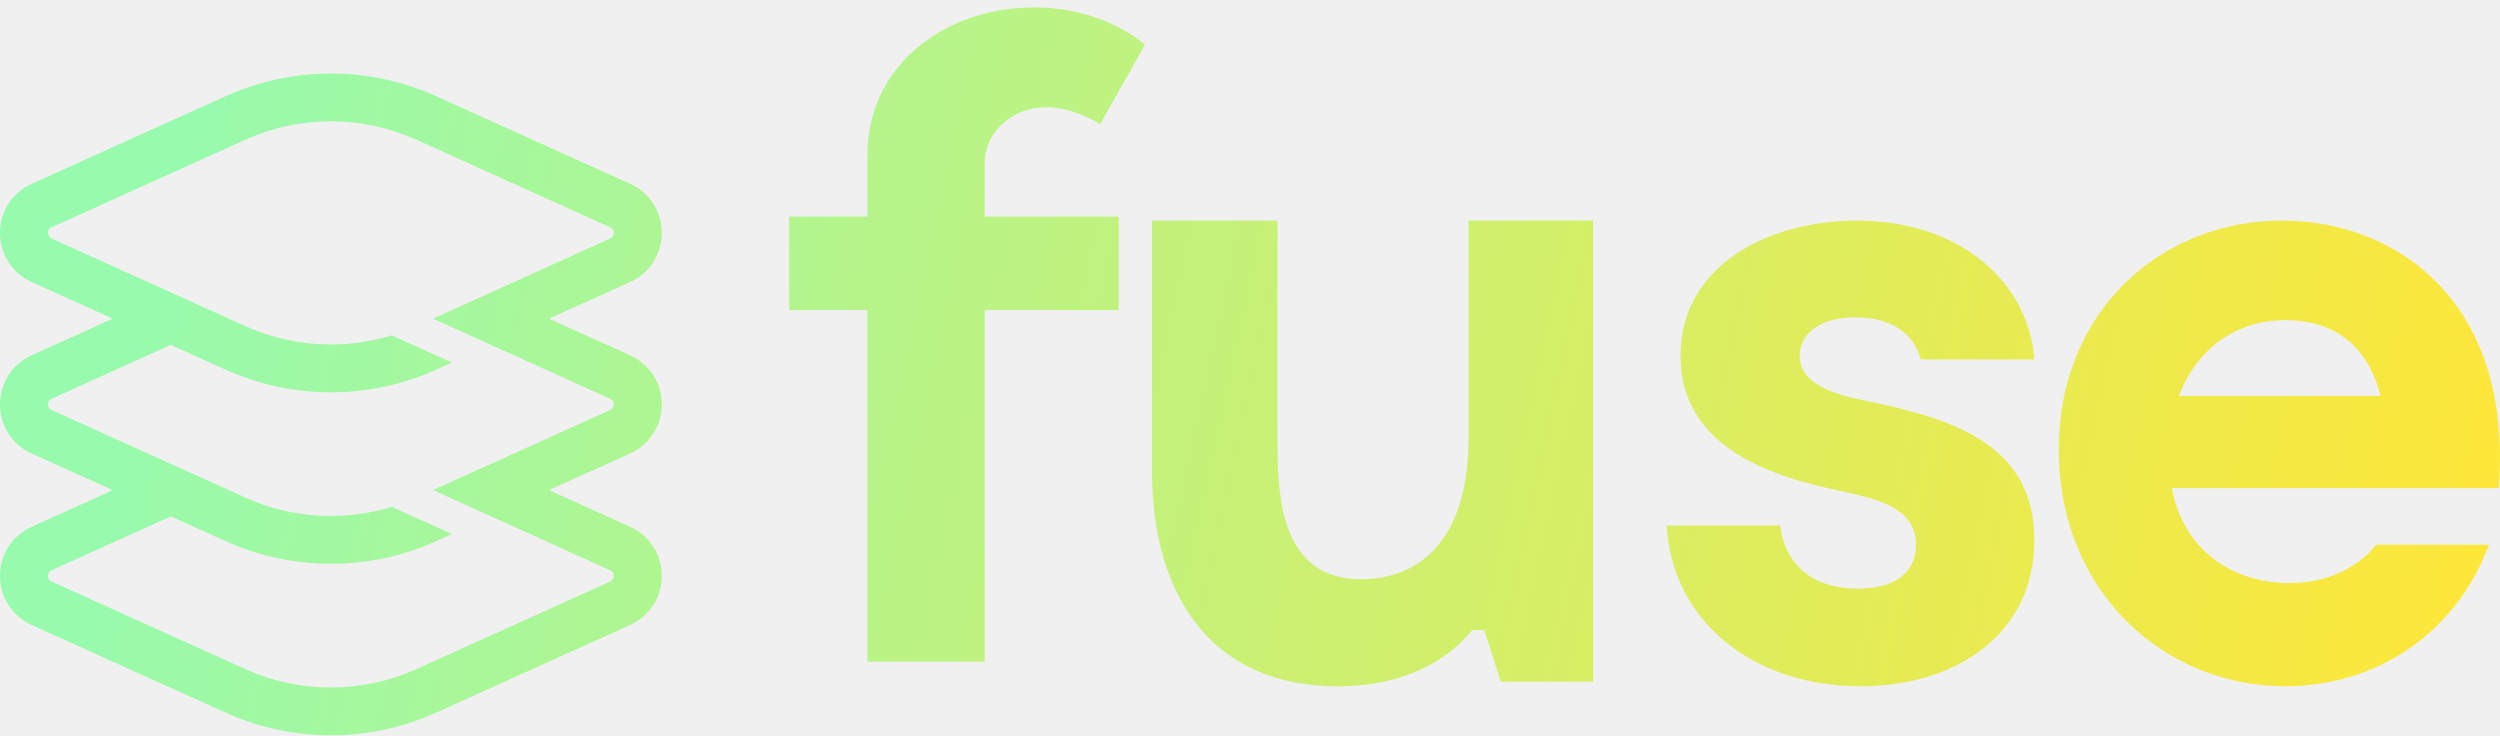
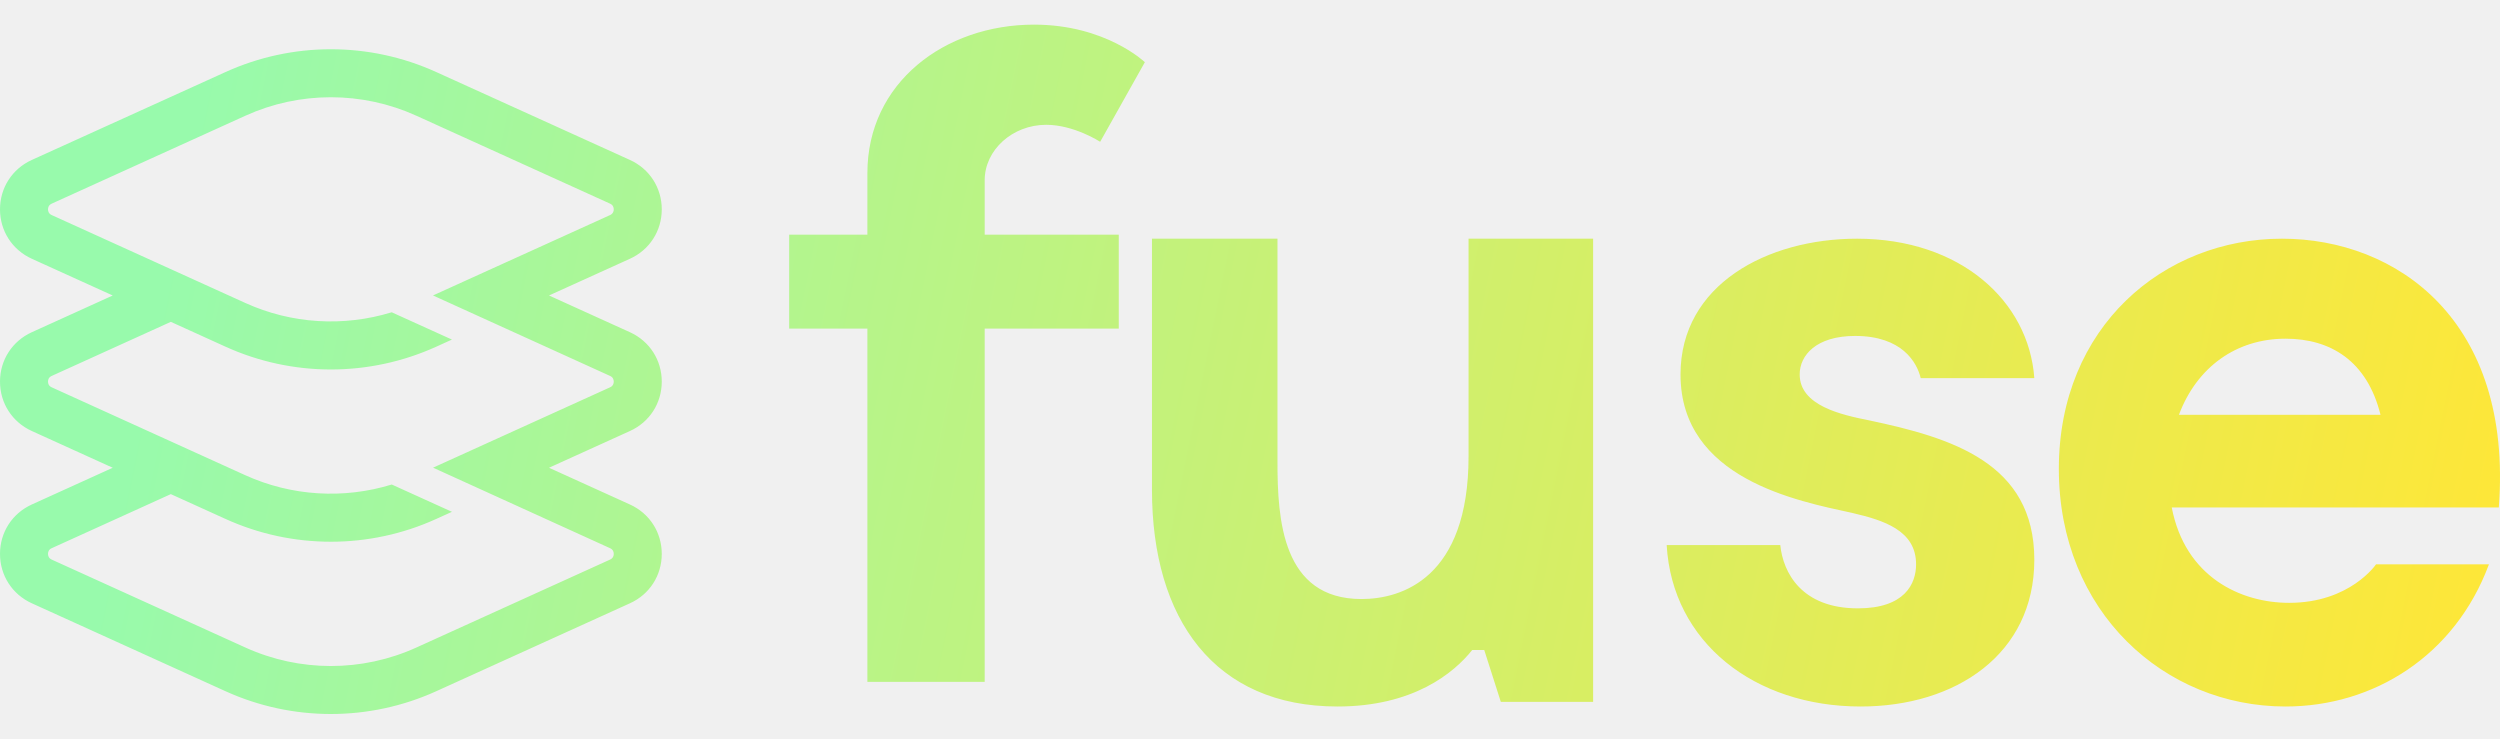
- <svg xmlns="http://www.w3.org/2000/svg" xmlns:xlink="http://www.w3.org/1999/xlink" width="102px" height="30px" viewBox="0 0 102 30" version="1.1">
+ <svg xmlns="http://www.w3.org/2000/svg" width="88px" height="26px" viewBox="0 0 88 26" version="1.1">
  <defs>
-     <polygon id="path-1" points="0.198 0.306 14.71 0.306 14.71 27 0.198 27" />
-     <linearGradient x1="6.239%" y1="47.139%" x2="100%" y2="52.961%" id="linearGradient-3">
+     <linearGradient x1="6.239%" y1="47.433%" x2="100%" y2="52.657%" id="linearGradient-1">
      <stop stop-color="#98FAAC" offset="0%" />
      <stop stop-color="#FDE739" offset="100%" />
    </linearGradient>
  </defs>
-   <g id="Symbols" stroke="none" stroke-width="1" fill="none" fill-rule="evenodd">
-     <g id="fuse-logo">
-       <g>
-         <g id="Group-3" transform="translate(49, 0)">
-           <mask id="mask-2" fill="white">
-             <use xlink:href="#path-1" />
-           </mask>
-           <g id="Clip-2" />
-         </g>
-         <path d="M65,9 L65,27.812 L61.234,27.812 L60.557,25.705 L60.067,25.705 C59.314,26.646 57.657,28 54.569,28 C49.561,28 47,24.463 47,19.196 L47,9 L52.121,9 L52.121,18.068 C52.121,20.4 52.31,23.636 55.548,23.636 C57.205,23.636 59.917,22.77 59.917,17.842 L59.917,9 L65,9 Z M75.688,12.949 C74.105,12.949 73.427,13.732 73.427,14.514 C73.427,15.781 75.123,16.153 76.253,16.377 C79.608,17.084 83,18.091 83,22.039 C83,25.877 79.796,28 75.915,28 C71.581,28 68.226,25.392 68,21.443 L72.636,21.443 C72.749,22.561 73.502,24.014 75.801,24.014 C77.724,24.014 78.176,23.008 78.176,22.226 C78.176,20.847 76.857,20.438 75.575,20.139 C73.352,19.655 68.565,18.761 68.565,14.514 C68.565,10.863 72.108,9 75.764,9 C79.985,9 82.774,11.533 83,14.663 L78.365,14.663 C78.214,14.03 77.611,12.949 75.688,12.949 Z M101.951,19.916 L88.607,19.916 C89.155,22.747 91.422,23.79 93.396,23.79 C95.883,23.79 96.943,22.226 96.943,22.226 L101.549,22.226 C100.16,25.951 96.833,28 93.25,28 C88.314,28 84,24.163 84,18.351 C84,12.576 88.278,9 93.104,9 C97.784,9 102.536,12.316 101.951,19.916 Z M88.899,16.153 L97.125,16.153 C96.577,13.955 95.078,13.061 93.25,13.061 C91.239,13.061 89.631,14.216 88.899,16.153 Z M27,16.5 C27,17.376 26.503,18.144 25.701,18.506 L22.4,19.998 L25.701,21.49 C26.503,21.852 27,22.621 27,23.497 C27,24.372 26.503,25.141 25.701,25.503 L17.799,29.074 C16.433,29.692 14.966,30 13.5,30 C12.034,30 10.567,29.692 9.201,29.074 L1.299,25.503 C0.498,25.141 0,24.372 0,23.497 C0,22.621 0.497,21.852 1.299,21.49 L4.6,19.998 L1.299,18.506 C0.498,18.144 0,17.376 0,16.5 C0,15.624 0.497,14.855 1.299,14.493 L4.6,13.001 L1.299,11.51 C0.498,11.148 0,10.379 0,9.503 C0,8.628 0.497,7.859 1.299,7.497 L9.201,3.926 C11.933,2.691 15.067,2.691 17.799,3.926 L25.701,7.497 C26.503,7.859 27,8.628 27,9.503 C27,10.379 26.503,11.148 25.701,11.51 L22.4,13.001 L25.701,14.493 C26.503,14.855 27,15.624 27,16.5 Z M24.891,16.731 C25.015,16.675 25.041,16.575 25.041,16.5 C25.041,16.425 25.015,16.325 24.891,16.268 L17.666,13 L24.891,9.734 C25.015,9.678 25.041,9.578 25.041,9.503 C25.041,9.429 25.015,9.328 24.891,9.272 L16.989,5.701 C14.771,4.699 12.229,4.699 10.011,5.701 L2.109,9.272 C1.985,9.328 1.959,9.429 1.959,9.503 C1.959,9.578 1.985,9.678 2.109,9.734 L10.012,13.306 C11.899,14.158 14.023,14.282 15.981,13.683 L18.438,14.792 L17.798,15.081 C16.432,15.698 14.966,16.007 13.5,16.007 C12.034,16.007 10.568,15.698 9.202,15.081 L6.97,14.072 L2.109,16.268 C1.985,16.325 1.959,16.425 1.959,16.5 C1.959,16.575 1.985,16.675 2.109,16.731 L10.009,20.301 C11.899,21.155 14.024,21.279 15.984,20.679 L18.44,21.788 L17.801,22.077 C16.435,22.694 14.967,23.003 13.5,23.003 C12.033,23.003 10.566,22.694 9.199,22.077 L6.97,21.069 L2.109,23.265 C1.985,23.321 1.959,23.422 1.959,23.497 C1.959,23.571 1.985,23.672 2.109,23.728 L10.01,27.299 C12.228,28.301 14.772,28.301 16.99,27.299 L24.891,23.728 C25.015,23.672 25.041,23.571 25.041,23.497 C25.041,23.422 25.015,23.321 24.891,23.265 L17.669,19.995 L24.891,16.731 Z M42.683,4.374 C41.316,4.374 40.176,5.391 40.176,6.627 L40.176,8.836 L45.646,8.836 L45.646,12.651 L40.176,12.651 L40.176,27 L35.389,27 L35.389,12.651 L32.198,12.651 L32.198,8.836 L35.389,8.836 L35.389,6.336 C35.389,2.667 38.542,0.305 42.189,0.305 C45.114,0.305 46.71,1.831 46.71,1.831 L44.887,5.064 C44.887,5.064 43.823,4.374 42.683,4.374 Z" id="Combined-Shape" fill="url(#linearGradient-3)" />
+   <g id="community-page" stroke="none" stroke-width="1" fill="none" fill-rule="evenodd">
+     <g transform="translate(-30, -18)" fill="url(#linearGradient-1)" id="fuse-logo">
+       <g transform="translate(30, 18)">
+         <path d="M56.078,8.402 L56.078,24.706 L52.829,24.706 L52.245,22.88 L51.822,22.88 C51.173,23.695 49.743,24.869 47.079,24.869 C42.758,24.869 40.549,21.804 40.549,17.238 L40.549,8.402 L44.967,8.402 L44.967,16.261 C44.967,18.282 45.13,21.086 47.924,21.086 C49.354,21.086 51.693,20.336 51.693,16.065 L51.693,8.402 L56.078,8.402 Z M65.3,11.825 C63.934,11.825 63.349,12.503 63.349,13.181 C63.349,14.278 64.812,14.601 65.787,14.795 C68.681,15.408 71.608,16.28 71.608,19.703 C71.608,23.028 68.844,24.869 65.495,24.869 C61.756,24.869 58.862,22.608 58.667,19.186 L62.666,19.186 C62.764,20.155 63.414,21.414 65.397,21.414 C67.056,21.414 67.446,20.542 67.446,19.864 C67.446,18.669 66.308,18.315 65.202,18.056 C63.284,17.636 59.154,16.861 59.154,13.181 C59.154,10.017 62.211,8.402 65.365,8.402 C69.007,8.402 71.413,10.597 71.608,13.31 L67.609,13.31 C67.478,12.761 66.958,11.825 65.3,11.825 Z M87.958,17.862 L76.445,17.862 C76.918,20.316 78.874,21.22 80.577,21.22 C82.722,21.22 83.637,19.864 83.637,19.864 L87.611,19.864 C86.412,23.093 83.542,24.869 80.451,24.869 C76.193,24.869 72.471,21.543 72.471,16.506 C72.471,11.502 76.161,8.402 80.325,8.402 C84.362,8.402 88.462,11.276 87.958,17.862 Z M76.698,14.601 L83.794,14.601 C83.321,12.696 82.028,11.922 80.451,11.922 C78.716,11.922 77.329,12.922 76.698,14.601 Z M22.174,11.694 C22.865,12.008 23.294,12.674 23.294,13.433 C23.294,14.192 22.865,14.859 22.173,15.172 L19.325,16.465 L22.174,17.758 C22.865,18.072 23.294,18.738 23.294,19.497 C23.294,20.256 22.865,20.923 22.173,21.236 L15.356,24.331 C14.177,24.866 12.912,25.133 11.647,25.133 C10.382,25.133 9.117,24.866 7.938,24.331 L1.121,21.236 C0.43,20.923 0,20.256 0,19.497 C0,18.738 0.429,18.072 1.12,17.758 L3.968,16.465 L1.121,15.172 C0.43,14.859 0,14.192 0,13.433 C0,12.674 0.429,12.008 1.12,11.694 L3.968,10.401 L1.121,9.109 C0.43,8.795 0,8.128 0,7.369 C0,6.611 0.429,5.944 1.12,5.63 L7.938,2.536 C10.295,1.466 12.999,1.466 15.356,2.536 L22.174,5.63 C22.865,5.944 23.294,6.611 23.294,7.369 C23.294,8.128 22.865,8.795 22.173,9.109 L19.325,10.401 L22.174,11.694 Z M15.244,16.462 L21.475,13.633 C21.582,13.585 21.604,13.498 21.604,13.433 C21.604,13.368 21.582,13.281 21.475,13.233 L15.241,10.4 L21.475,7.57 C21.582,7.521 21.604,7.434 21.604,7.369 C21.604,7.305 21.582,7.218 21.475,7.169 L14.657,4.074 C12.744,3.206 10.55,3.206 8.637,4.074 L1.819,7.169 C1.712,7.218 1.69,7.305 1.69,7.369 C1.69,7.434 1.712,7.521 1.819,7.57 L8.637,10.665 C10.266,11.404 12.098,11.511 13.788,10.992 L15.908,11.953 L15.356,12.204 C14.177,12.738 12.912,13.006 11.647,13.006 C10.382,13.006 9.117,12.738 7.939,12.204 L6.013,11.329 L1.819,13.233 C1.712,13.281 1.69,13.368 1.69,13.433 C1.69,13.498 1.712,13.585 1.819,13.633 L8.635,16.728 C10.265,17.467 12.099,17.575 13.79,17.055 L15.909,18.016 L15.357,18.266 C14.179,18.802 12.913,19.069 11.647,19.069 C10.381,19.069 9.116,18.802 7.937,18.266 L6.013,17.393 L1.819,19.297 C1.712,19.345 1.69,19.432 1.69,19.497 C1.69,19.562 1.712,19.649 1.819,19.697 L8.636,22.792 C10.55,23.661 12.745,23.661 14.658,22.792 L21.475,19.697 C21.582,19.649 21.604,19.562 21.604,19.497 C21.604,19.432 21.582,19.345 21.475,19.297 L15.244,16.462 Z M36.825,4.393 C35.645,4.393 34.661,5.274 34.661,6.345 L34.661,8.26 L39.381,8.26 L39.381,11.566 L34.661,11.566 L34.661,24.002 L30.532,24.002 L30.532,11.566 L27.779,11.566 L27.779,8.26 L30.532,8.26 L30.532,6.093 C30.532,2.913 33.252,0.867 36.398,0.867 C38.922,0.867 40.299,2.189 40.299,2.189 L38.726,4.991 C38.726,4.991 37.808,4.393 36.825,4.393 Z" id="Combined-Shape" />
      </g>
    </g>
  </g>
</svg>
